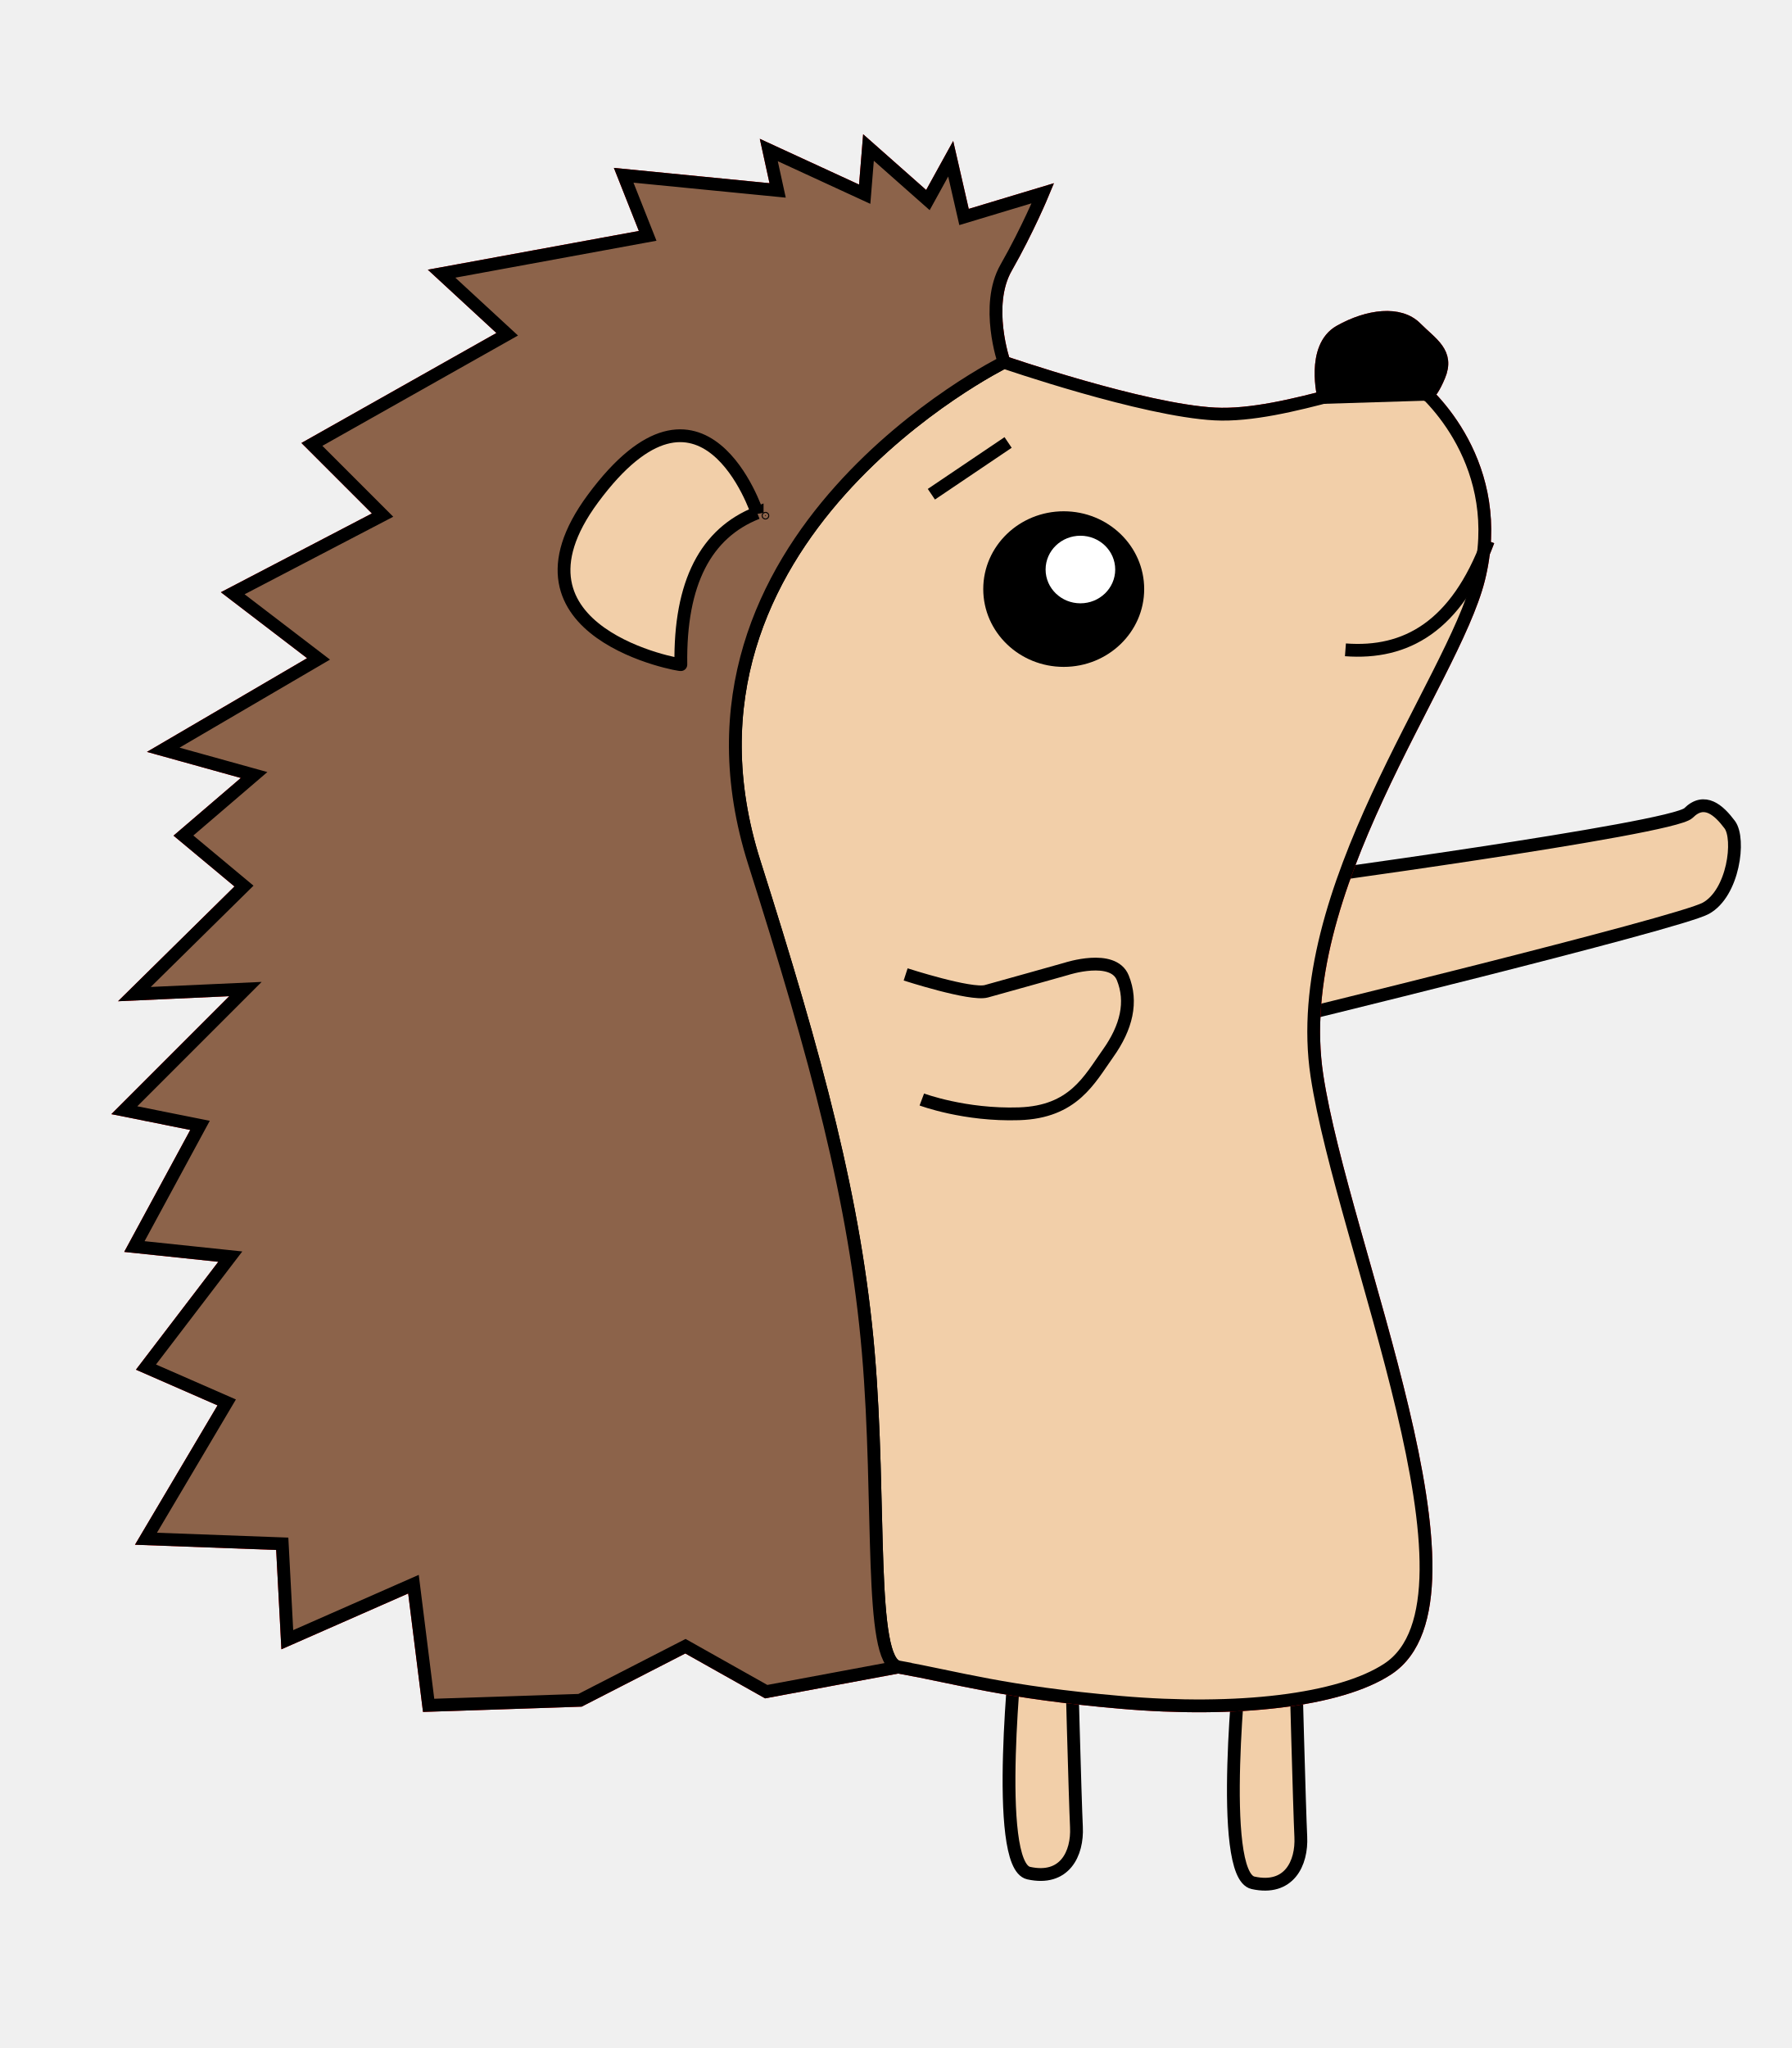
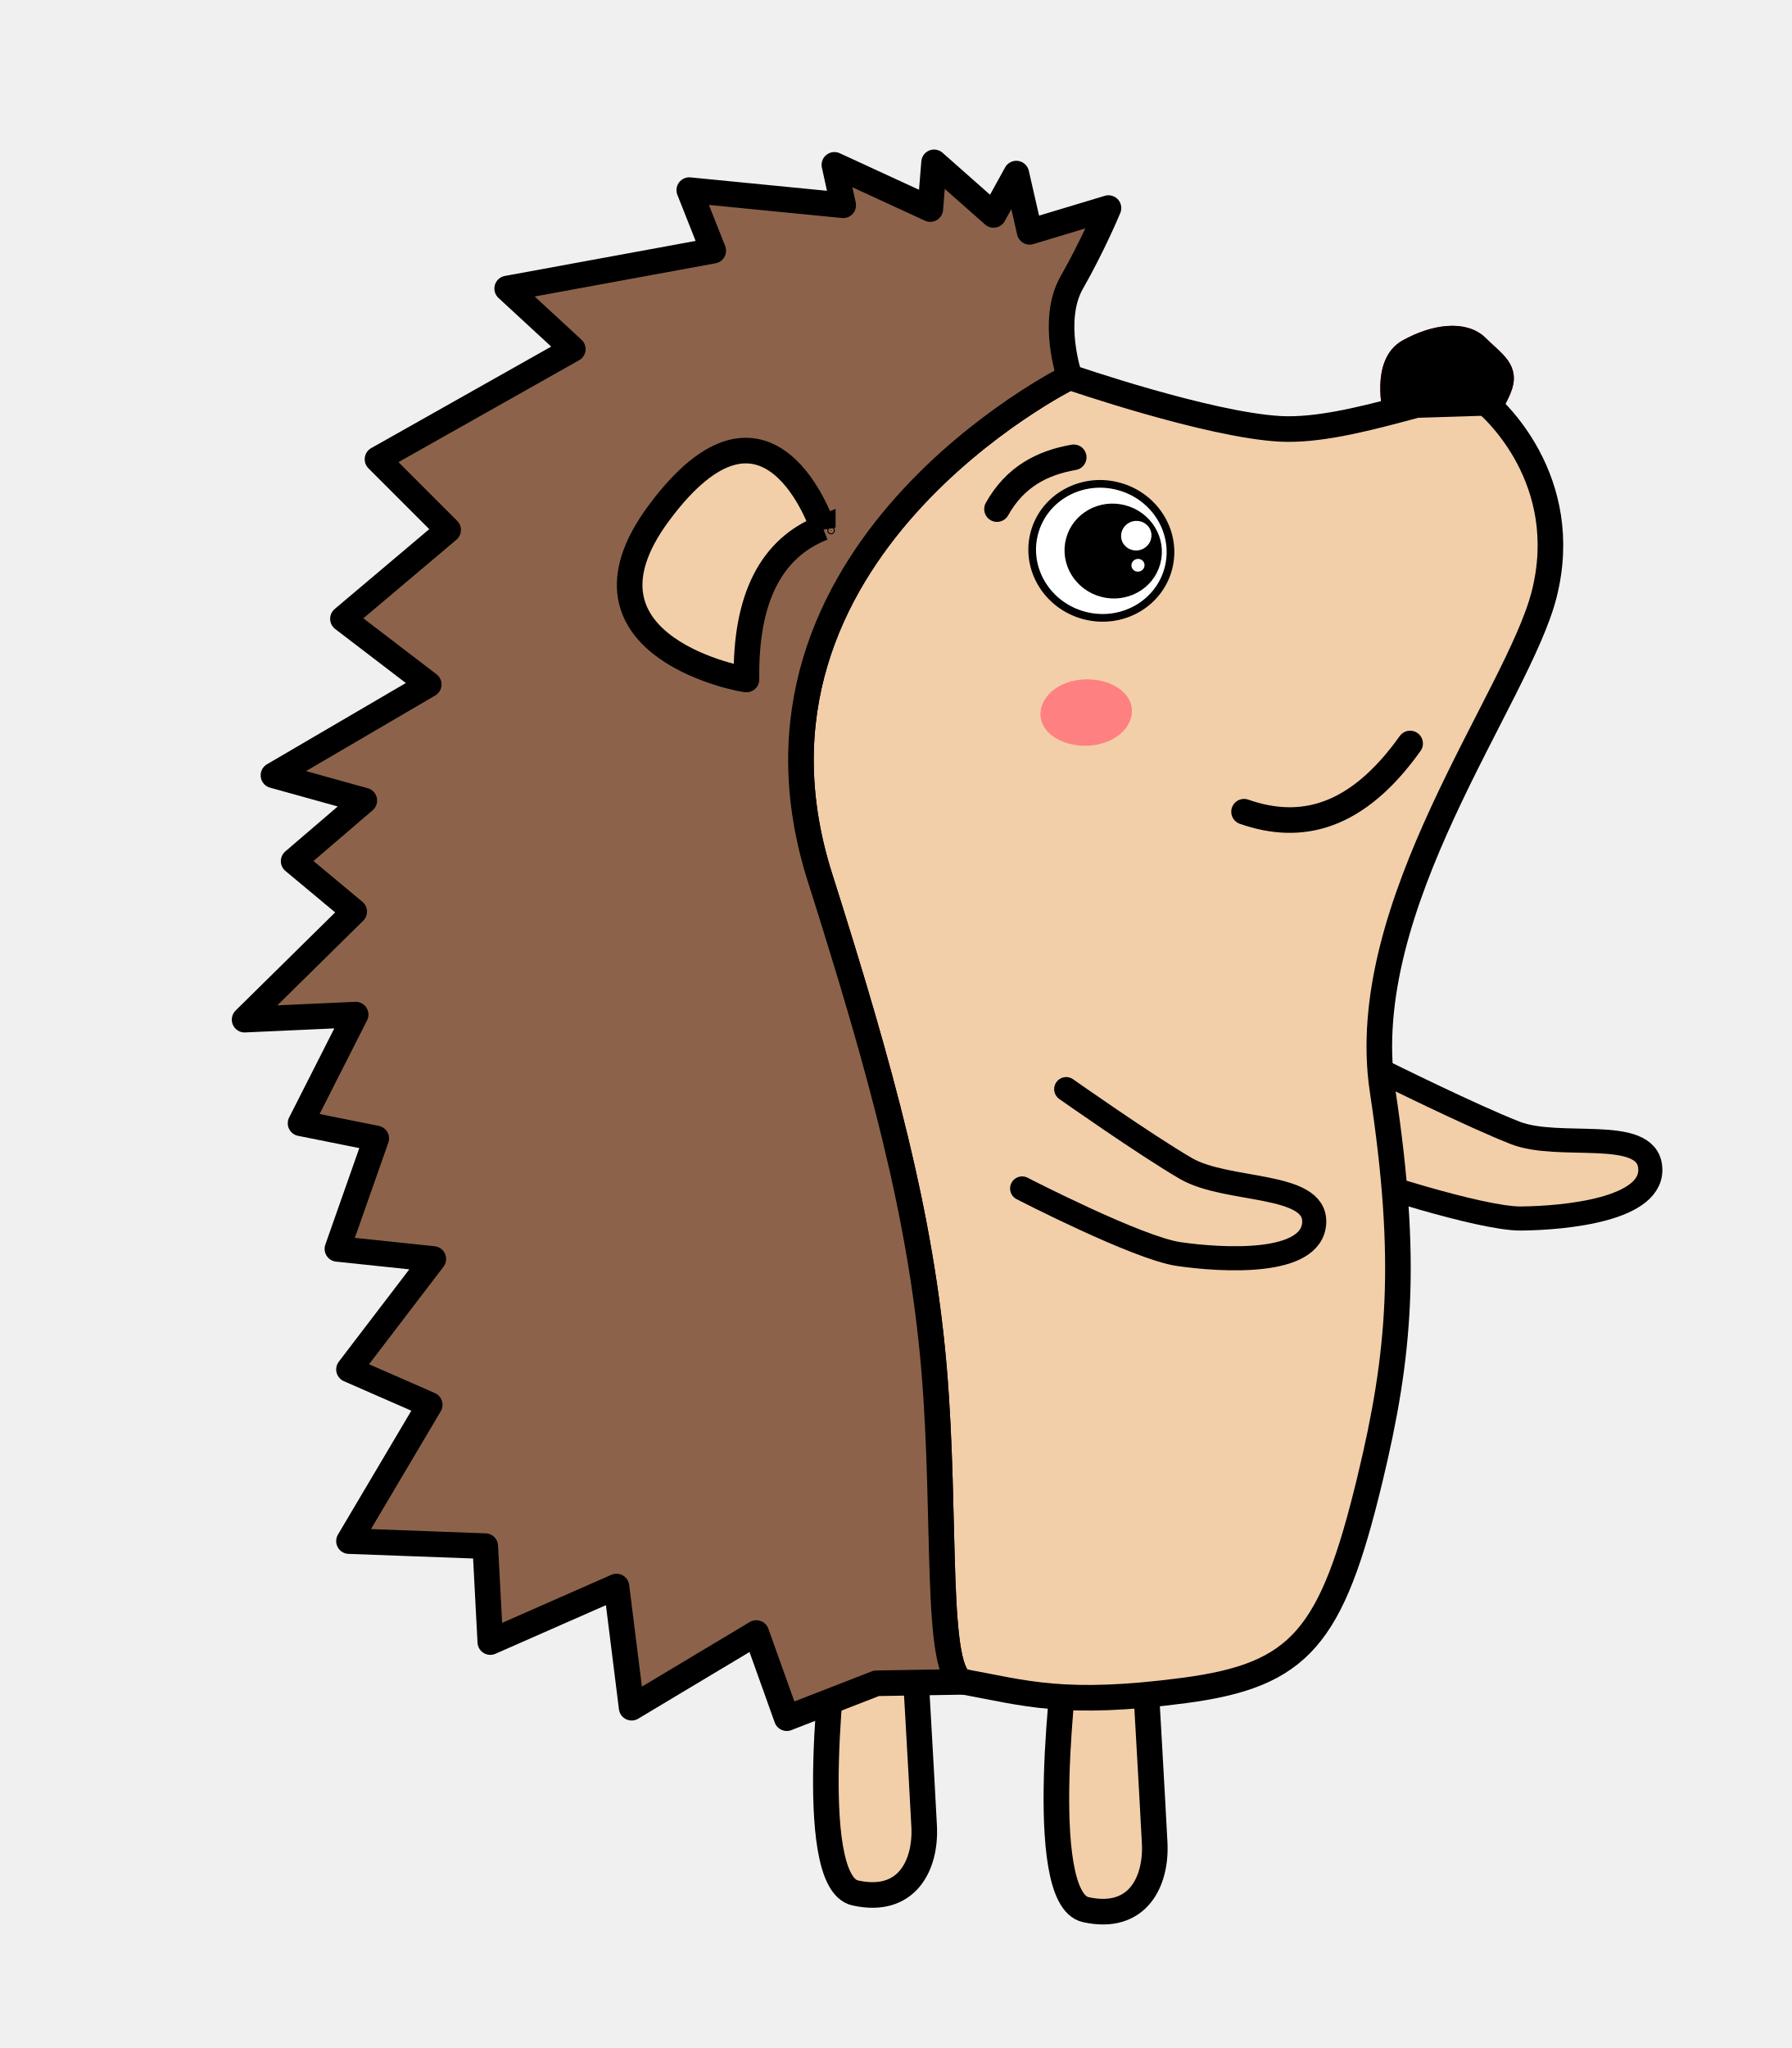
<svg xmlns="http://www.w3.org/2000/svg" width="70mm" height="80mm" viewBox="0 0 70 80" version="1.1" id="svg74501">
  <defs id="defs74498" />
  <g id="layer1">
-     <path style="font-variation-settings:normal;vector-effect:none;fill:#f2cfa9;fill-opacity:1;fill-rule:evenodd;stroke:#000000;stroke-width:0.5;stroke-linecap:butt;stroke-linejoin:miter;stroke-miterlimit:4;stroke-dasharray:none;stroke-dashoffset:0;stroke-opacity:1;-inkscape-stroke:none;stop-color:#000000" d="m 49.931,34.462 c 0,0 15.412,-2.076 16.04,-2.703 0.628,-0.628 1.193,-0.105 1.611,0.453 0.418,0.558 0.148,2.675 -0.933,3.268 -1.081,0.593 -16.973,4.459 -16.973,4.459" id="path3196-6" />
-     <path style="font-variation-settings:normal;vector-effect:none;fill:#f2cfa9;fill-opacity:1;fill-rule:evenodd;stroke:#000000;stroke-width:0.5;stroke-linecap:butt;stroke-linejoin:miter;stroke-miterlimit:4;stroke-dasharray:none;stroke-dashoffset:0;stroke-opacity:1;-inkscape-stroke:none;stop-color:#000000" d="m 48.506,64.529 c 0,0 -0.954,8.705 0.451,9.018 1.405,0.312 1.919,-0.76 1.867,-1.801 -0.052,-1.041 -0.208,-6.975 -0.208,-6.975" id="path3198-0" />
-     <path style="font-variation-settings:normal;vector-effect:none;fill:#f2cfa9;fill-opacity:1;fill-rule:evenodd;stroke:#000000;stroke-width:0.5;stroke-linecap:butt;stroke-linejoin:miter;stroke-miterlimit:4;stroke-dasharray:none;stroke-dashoffset:0;stroke-opacity:1;-inkscape-stroke:none;stop-color:#000000" d="m 39.74,64.15 c 0,0 -0.954,8.705 0.451,9.018 1.405,0.312 1.919,-0.76 1.867,-1.801 -0.052,-1.041 -0.208,-6.975 -0.208,-6.975" id="path3200-4" />
-     <path style="fill:none;fill-rule:evenodd;stroke:#ff0000;stroke-width:0.5;stroke-linecap:butt;stroke-linejoin:miter;stroke-miterlimit:4;stroke-dasharray:none;stroke-opacity:1" d="m 35.104,65.118 c 2.348,0.426 4.141,0.986 8.677,1.38 4.536,0.394 8.572,-0.067 10.448,-1.307 4.217,-2.788 -1.768,-16.529 -2.775,-23.175 -1.096,-7.239 5.298,-15.353 6.316,-19.386 1.117,-4.424 -1.923,-7.297 -2.613,-7.741 -0.69,-0.444 -4.881,1.43 -7.691,1.282 -2.81,-0.148 -8.239,-2.021 -8.239,-2.021 0,0 -13.798,6.815 -9.756,19.543 2.436,7.672 3.948,13.252 4.454,19.137 0.506,5.885 0.006,12.074 1.18,12.287 z" id="path1011-5-8" />
-     <path id="path1757-7-8" style="font-variation-settings:normal;vector-effect:none;fill:none;fill-opacity:1;fill-rule:evenodd;stroke:#ff0000;stroke-width:0.5;stroke-linecap:butt;stroke-linejoin:miter;stroke-miterlimit:4;stroke-dasharray:none;stroke-dashoffset:0;stroke-opacity:1;-inkscape-stroke:none;stop-color:#000000" d="m 33.933,5.762 -0.148,1.824 -3.747,-1.726 0.345,1.578 -6.015,-0.591 0.937,2.366 -8.052,1.478 2.564,2.366 -7.631,4.303 2.761,2.761 -5.854,3.053 3.353,2.564 -6.068,3.55 3.55,0.986 -2.761,2.366 2.366,1.972 -4.282,4.22 4.339,-0.197 -4.733,4.733 2.958,0.592 -2.564,4.733 3.747,0.394 -3.295,4.315 3.155,1.38 -3.155,5.325 5.325,0.197 0.197,3.747 4.93,-2.169 0.592,4.733 5.916,-0.197 4.119,-2.113 3.155,1.775 5.168,-0.963 c -1.174,-0.213 -0.674,-6.402 -1.18,-12.287 -0.506,-5.885 -2.017,-11.465 -4.453,-19.137 -4.042,-12.729 9.757,-19.544 9.757,-19.544 0,0 -0.763,-2.212 0.081,-3.692 0.844,-1.479 1.436,-2.909 1.436,-2.909 l -3.08,0.928 -0.521,-2.275 -0.89,1.614 z" />
-     <circle id="path1912-4-8" style="fill:#000000;stroke:#ff0000;stroke-width:0.265" cx="29.908" cy="20.144" r="0.017" />
-     <path style="font-variation-settings:normal;vector-effect:none;fill:none;fill-opacity:1;fill-rule:evenodd;stroke:#ff0000;stroke-width:0.5;stroke-linecap:butt;stroke-linejoin:miter;stroke-miterlimit:4;stroke-dasharray:none;stroke-dashoffset:0;stroke-opacity:1;-inkscape-stroke:none;stop-color:#000000" d="m 29.583,20.034 c 0,0 -2.102,-6.391 -6.415,-0.558 -3.9,5.275 3.55,6.547 3.434,6.484 -0.047,-3.205 0.983,-5.138 2.981,-5.927 z" id="path1949-1-9" />
-     <path style="font-variation-settings:normal;vector-effect:none;fill:none;fill-opacity:1;fill-rule:evenodd;stroke:#ff0000;stroke-width:0.5;stroke-linecap:butt;stroke-linejoin:miter;stroke-miterlimit:4;stroke-dasharray:none;stroke-dashoffset:0;stroke-opacity:1;-inkscape-stroke:none;stop-color:#000000" d="m 58.146,21.131 c -1.25,3.348 -3.215,4.432 -5.578,4.253" id="path2146-8-7" />
-     <ellipse style="color:#000000;font-variation-settings:normal;overflow:visible;vector-effect:none;fill:none;fill-opacity:1;fill-rule:evenodd;stroke:#ff0000;stroke-width:0.5;stroke-linecap:butt;stroke-linejoin:miter;stroke-miterlimit:4;stroke-dasharray:none;stroke-dashoffset:0;stroke-opacity:1;-inkscape-stroke:none;stop-color:#000000" id="path2369-5-7" cx="41.561" cy="23.011" rx="2.894" ry="2.789" />
-     <ellipse style="color:#000000;font-variation-settings:normal;overflow:visible;vector-effect:none;fill:none;fill-opacity:1;fill-rule:evenodd;stroke:#ff0000;stroke-width:0.5;stroke-linecap:butt;stroke-linejoin:miter;stroke-miterlimit:4;stroke-dasharray:none;stroke-dashoffset:0;stroke-opacity:1;-inkscape-stroke:none;stop-color:#000000" id="path2369-5-3-6" cx="42.213" cy="22.247" rx="1.11" ry="1.07" />
-     <path style="font-variation-settings:normal;vector-effect:none;fill:none;fill-opacity:1;fill-rule:evenodd;stroke:#ff0000;stroke-width:0.5;stroke-linecap:butt;stroke-linejoin:miter;stroke-miterlimit:4;stroke-dasharray:none;stroke-dashoffset:0;stroke-opacity:1;-inkscape-stroke:none;stop-color:#000000" d="m 36.39,19.306 2.998,-2.022" id="path2404-9-4" />
-     <path style="font-variation-settings:normal;vector-effect:none;fill:none;fill-opacity:1;fill-rule:evenodd;stroke:#ff0000;stroke-width:0.5;stroke-linecap:butt;stroke-linejoin:miter;stroke-miterlimit:4;stroke-dasharray:none;stroke-dashoffset:0;stroke-opacity:1;-inkscape-stroke:none;stop-color:#000000" d="m 35.385,38.063 c 0,0 2.544,0.824 3.151,0.659 0.607,-0.165 3.136,-0.878 3.136,-0.878 0,0 1.813,-0.593 2.196,0.349 0.383,0.941 -0.479,3.501 -0.479,3.501 0,0 -1.445,1.744 -3.572,1.814 -2.127,0.07 -3.8,-0.558 -3.8,-0.558" id="path2482-7-3" />
-     <path style="font-variation-settings:normal;vector-effect:none;fill:none;fill-opacity:1;fill-rule:evenodd;stroke:#ff0000;stroke-width:0.5;stroke-linecap:butt;stroke-linejoin:miter;stroke-miterlimit:4;stroke-dasharray:none;stroke-dashoffset:0;stroke-opacity:1;-inkscape-stroke:none;stop-color:#000000" d="m 51.722,15.524 c 0,0 -0.488,-1.952 0.628,-2.58 1.116,-0.628 2.336,-0.767 2.963,-0.139 0.628,0.628 1.293,0.978 0.91,1.884 -0.383,0.906 -0.548,0.713 -0.548,0.713 z" id="path2926-8-0" />
-     <path style="fill:#f2cfa9;fill-opacity:1;fill-rule:evenodd;stroke:#000000;stroke-width:0.5;stroke-linecap:butt;stroke-linejoin:miter;stroke-miterlimit:4;stroke-dasharray:none;stroke-opacity:1" d="m 35.104,65.118 c 2.348,0.426 4.141,0.986 8.677,1.38 4.536,0.394 8.572,-0.067 10.448,-1.307 4.217,-2.788 -1.768,-16.529 -2.775,-23.175 -1.096,-7.239 5.298,-15.353 6.316,-19.386 1.117,-4.424 -1.923,-7.297 -2.613,-7.741 -0.69,-0.444 -4.881,1.43 -7.691,1.282 -2.81,-0.148 -8.239,-2.021 -8.239,-2.021 0,0 -13.798,6.815 -9.756,19.543 2.436,7.672 3.948,13.252 4.454,19.137 0.506,5.885 0.006,12.074 1.18,12.287 z" id="path3178-3" />
-     <path id="path3180-0" style="font-variation-settings:normal;vector-effect:none;fill:#8c634a;fill-opacity:1;fill-rule:evenodd;stroke:#000000;stroke-width:0.5;stroke-linecap:butt;stroke-linejoin:miter;stroke-miterlimit:4;stroke-dasharray:none;stroke-dashoffset:0;stroke-opacity:1;-inkscape-stroke:none;stop-color:#000000" d="m 33.933,5.762 -0.148,1.824 -3.747,-1.726 0.345,1.578 -6.015,-0.591 0.937,2.366 -8.052,1.478 2.564,2.366 -7.631,4.303 2.761,2.761 -5.854,3.053 3.353,2.564 -6.068,3.55 3.55,0.986 -2.761,2.366 2.366,1.972 -4.282,4.22 4.339,-0.197 -4.733,4.733 2.958,0.592 -2.564,4.733 3.747,0.394 -3.295,4.315 3.155,1.38 -3.155,5.325 5.325,0.197 0.197,3.747 4.93,-2.169 0.592,4.733 5.916,-0.197 4.119,-2.113 3.155,1.775 5.168,-0.963 c -1.174,-0.213 -0.674,-6.402 -1.18,-12.287 -0.506,-5.885 -2.017,-11.465 -4.453,-19.137 -4.042,-12.729 9.757,-19.544 9.757,-19.544 0,0 -0.763,-2.212 0.081,-3.692 0.844,-1.479 1.436,-2.909 1.436,-2.909 l -3.08,0.928 -0.521,-2.275 -0.89,1.614 z" />
-     <circle id="circle3182-9" style="fill:#000000;stroke:#000000;stroke-width:0.265" cx="29.908" cy="20.144" r="0.017" />
-     <path style="font-variation-settings:normal;vector-effect:none;fill:#f2cfa9;fill-opacity:1;fill-rule:evenodd;stroke:#000000;stroke-width:0.5;stroke-linecap:butt;stroke-linejoin:miter;stroke-miterlimit:4;stroke-dasharray:none;stroke-dashoffset:0;stroke-opacity:1;-inkscape-stroke:none;stop-color:#000000" d="m 29.583,20.034 c 0,0 -2.102,-6.391 -6.415,-0.558 -3.9,5.275 3.55,6.547 3.434,6.484 -0.047,-3.205 0.983,-5.138 2.981,-5.927 z" id="path3184-2" />
-     <path style="font-variation-settings:normal;vector-effect:none;fill:none;fill-opacity:1;fill-rule:evenodd;stroke:#000000;stroke-width:0.5;stroke-linecap:butt;stroke-linejoin:miter;stroke-miterlimit:4;stroke-dasharray:none;stroke-dashoffset:0;stroke-opacity:1;-inkscape-stroke:none;stop-color:#000000" d="m 58.146,21.131 c -1.25,3.348 -3.215,4.432 -5.578,4.253" id="path3186-5" />
-     <ellipse style="color:#000000;font-variation-settings:normal;overflow:visible;vector-effect:none;fill:#000000;fill-opacity:1;fill-rule:evenodd;stroke:#000000;stroke-width:0.5;stroke-linecap:butt;stroke-linejoin:miter;stroke-miterlimit:4;stroke-dasharray:none;stroke-dashoffset:0;stroke-opacity:1;-inkscape-stroke:none;stop-color:#000000" id="ellipse3188-4" cx="41.561" cy="23.011" rx="2.894" ry="2.789" />
-     <ellipse style="color:#000000;font-variation-settings:normal;overflow:visible;vector-effect:none;fill:#ffffff;fill-opacity:1;fill-rule:evenodd;stroke:#ffffff;stroke-width:0.5;stroke-linecap:butt;stroke-linejoin:miter;stroke-miterlimit:4;stroke-dasharray:none;stroke-dashoffset:0;stroke-opacity:1;-inkscape-stroke:none;stop-color:#000000" id="ellipse3190-0" cx="42.213" cy="22.247" rx="1.11" ry="1.07" />
-     <path style="font-variation-settings:normal;vector-effect:none;fill:none;fill-opacity:1;fill-rule:evenodd;stroke:#000000;stroke-width:0.5;stroke-linecap:butt;stroke-linejoin:miter;stroke-miterlimit:4;stroke-dasharray:none;stroke-dashoffset:0;stroke-opacity:1;-inkscape-stroke:none;stop-color:#000000" d="m 36.39,19.306 2.998,-2.022" id="path3192-5" />
-     <path style="font-variation-settings:normal;vector-effect:none;fill:#f2cfa9;fill-opacity:1;fill-rule:evenodd;stroke:#000000;stroke-width:0.5;stroke-linecap:butt;stroke-linejoin:miter;stroke-miterlimit:4;stroke-dasharray:none;stroke-dashoffset:0;stroke-opacity:1;-inkscape-stroke:none;stop-color:#000000" d="m 35.385,38.063 c 0,0 2.544,0.824 3.151,0.659 0.607,-0.165 3.136,-0.878 3.136,-0.878 0,0 1.813,-0.593 2.196,0.349 0.383,0.941 0.151,1.934 -0.578,2.958 -0.728,1.024 -1.346,2.287 -3.473,2.356 -2.127,0.07 -3.8,-0.558 -3.8,-0.558" id="path3194-9" />
-     <path style="font-variation-settings:normal;vector-effect:none;fill:#000000;fill-opacity:1;fill-rule:evenodd;stroke:#000000;stroke-width:0.5;stroke-linecap:butt;stroke-linejoin:miter;stroke-miterlimit:4;stroke-dasharray:none;stroke-dashoffset:0;stroke-opacity:1;-inkscape-stroke:none;stop-color:#000000" d="m 51.722,15.524 c 0,0 -0.488,-1.952 0.628,-2.58 1.116,-0.628 2.336,-0.767 2.963,-0.139 0.628,0.628 1.293,0.978 0.91,1.884 -0.383,0.906 -0.548,0.713 -0.548,0.713 z" id="path3202-4" />
+     <path style="font-variation-settings:normal;fill:#f2cfa9;fill-opacity:1;fill-rule:evenodd;stroke:#000000;stroke-width:0.941;stroke-linecap:round;stroke-linejoin:miter;stroke-miterlimit:4;stroke-dasharray:none;stroke-dashoffset:0;stroke-opacity:1;stop-color:#000000" d="m 52.993,45.998 c 0,0 4.818,1.614 6.433,1.6 1.707,-0.016 5.241,-0.343 5.047,-2.028 -0.179,-1.567 -3.548,-0.64 -5.275,-1.318 -1.727,-0.678 -5.095,-2.351 -5.095,-2.351" id="path72603-2-9-3-1-2-5" />
+     <path style="font-variation-settings:normal;fill:#f2cfa9;fill-opacity:1;fill-rule:evenodd;stroke:#000000;stroke-width:1;stroke-linecap:butt;stroke-linejoin:miter;stroke-miterlimit:4;stroke-dasharray:none;stroke-dashoffset:0;stroke-opacity:1;stop-color:#000000" d="m 41.672,64.54 c 0,0 -1.279,9.604 0.749,10.055 2.028,0.451 2.769,-1.096 2.694,-2.598 -0.075,-1.502 -0.399,-7.108 -0.399,-7.108" id="path3198-0-9-9-8" />
+     <path style="font-variation-settings:normal;fill:#f2cfa9;fill-opacity:1;fill-rule:evenodd;stroke:#000000;stroke-width:1;stroke-linecap:butt;stroke-linejoin:miter;stroke-miterlimit:4;stroke-dasharray:none;stroke-dashoffset:0;stroke-opacity:1;stop-color:#000000" d="m 32.665,63.888 c 0,0 -1.279,9.604 0.749,10.055 2.028,0.451 2.769,-1.096 2.694,-2.598 -0.075,-1.502 -0.399,-7.108 -0.399,-7.108" id="path3198-0-9-3-9-7" />
+     <circle id="path1912-4-8-7-6-0" style="fill:#000000;stroke:#ff0000;stroke-width:0.265" cx="32.472" cy="20.723" r="0.017" />
+     <path style="font-variation-settings:normal;vector-effect:none;fill:none;fill-opacity:1;fill-rule:evenodd;stroke:#ff0000;stroke-width:0.5;stroke-linecap:butt;stroke-linejoin:miter;stroke-miterlimit:4;stroke-dasharray:none;stroke-dashoffset:0;stroke-opacity:1;-inkscape-stroke:none;stop-color:#000000" d="m 32.147,20.614 c 0,0 -2.102,-6.391 -6.415,-0.558 -3.9,5.275 3.55,6.547 3.434,6.484 -0.047,-3.205 0.983,-5.138 2.981,-5.927 z" id="path1949-1-9-7-0-4" />
+     <path style="font-variation-settings:normal;vector-effect:none;fill:none;fill-opacity:1;fill-rule:evenodd;stroke:#ff0000;stroke-width:0.5;stroke-linecap:butt;stroke-linejoin:miter;stroke-miterlimit:4;stroke-dasharray:none;stroke-dashoffset:0;stroke-opacity:1;-inkscape-stroke:none;stop-color:#000000" d="m 60.71,21.711 c -1.25,3.348 -3.215,4.432 -5.578,4.253" id="path2146-8-7-5-2-8" />
+     <path style="font-variation-settings:normal;vector-effect:none;fill:none;fill-opacity:1;fill-rule:evenodd;stroke:#ff0000;stroke-width:0.5;stroke-linecap:butt;stroke-linejoin:miter;stroke-miterlimit:4;stroke-dasharray:none;stroke-dashoffset:0;stroke-opacity:1;-inkscape-stroke:none;stop-color:#000000" d="M 38.954,19.886 41.952,17.864" id="path2404-9-4-1-1-2" />
+     <path style="font-variation-settings:normal;vector-effect:none;fill:none;fill-opacity:1;fill-rule:evenodd;stroke:#ff0000;stroke-width:0.5;stroke-linecap:butt;stroke-linejoin:miter;stroke-miterlimit:4;stroke-dasharray:none;stroke-dashoffset:0;stroke-opacity:1;-inkscape-stroke:none;stop-color:#000000" d="m 37.948,38.643 c 0,0 2.544,0.824 3.151,0.659 0.607,-0.165 3.136,-0.878 3.136,-0.878 0,0 1.813,-0.593 2.196,0.349 0.383,0.941 -0.479,3.501 -0.479,3.501 0,0 -1.445,1.744 -3.572,1.814 -2.127,0.07 -3.8,-0.558 -3.8,-0.558" id="path2482-7-3-2-3-9" />
+     <path style="font-variation-settings:normal;vector-effect:none;fill:none;fill-opacity:1;fill-rule:evenodd;stroke:#ff0000;stroke-width:0.5;stroke-linecap:butt;stroke-linejoin:miter;stroke-miterlimit:4;stroke-dasharray:none;stroke-dashoffset:0;stroke-opacity:1;-inkscape-stroke:none;stop-color:#000000" d="m 54.285,16.103 c 0,0 -0.488,-1.952 0.628,-2.58 1.116,-0.628 2.336,-0.767 2.963,-0.139 0.628,0.628 1.293,0.978 0.91,1.884 -0.383,0.906 -0.548,0.713 -0.548,0.713 z" id="path2926-8-0-8-2-6" />
+     <path style="fill:#f2cfa9;fill-opacity:1;fill-rule:evenodd;stroke:#000000;stroke-width:1;stroke-linecap:butt;stroke-linejoin:miter;stroke-miterlimit:4;stroke-dasharray:none;stroke-opacity:1" d="m 37.668,65.698 c 2.348,0.426 3.889,0.96 8.608,0.335 4.518,-0.599 5.755,-2.071 7.24,-8.21 1.189,-4.913 1.509,-8.581 0.502,-15.226 -1.096,-7.239 5.298,-15.353 6.316,-19.386 1.117,-4.424 -1.923,-7.297 -2.613,-7.741 -0.69,-0.444 -4.881,1.43 -7.691,1.282 -2.81,-0.148 -8.239,-2.021 -8.239,-2.021 0,0 -13.798,6.815 -9.756,19.543 2.436,7.672 3.948,13.252 4.454,19.137 0.506,5.885 0.006,12.074 1.18,12.287 z" id="path3178-3-9-1-1" />
+     <path id="path3180-0-3-5-0" style="font-variation-settings:normal;fill:#8c634a;fill-opacity:1;fill-rule:evenodd;stroke:#000000;stroke-width:1;stroke-linecap:round;stroke-linejoin:round;stroke-miterlimit:4;stroke-dasharray:none;stroke-dashoffset:0;stroke-opacity:1;stop-color:#000000" d="m 36.496,6.342 -0.148,1.824 -3.747,-1.726 0.345,1.578 -6.015,-0.591 0.937,2.366 -8.052,1.478 2.564,2.366 -7.631,4.303 2.761,2.761 -4.111,3.471 3.353,2.564 -6.068,3.55 3.55,0.986 -2.761,2.366 2.366,1.972 -4.282,4.22 4.339,-0.197 -2.153,4.245 2.958,0.592 -1.518,4.315 3.747,0.394 -3.295,4.315 3.155,1.38 -3.155,5.325 5.325,0.197 0.197,3.747 4.93,-2.169 0.592,4.733 4.871,-2.917 1.19,3.326 3.504,-1.363 3.425,-0.056 c -1.174,-0.213 -0.674,-6.402 -1.18,-12.287 -0.506,-5.885 -2.017,-11.465 -4.453,-19.137 -4.042,-12.729 9.757,-19.544 9.757,-19.544 0,0 -0.763,-2.212 0.081,-3.692 0.844,-1.479 1.436,-2.909 1.436,-2.909 l -3.08,0.928 -0.521,-2.275 -0.89,1.614 z" />
+     <circle id="circle3182-9-6-9-4" style="fill:#000000;stroke:#000000;stroke-width:0.265" cx="32.472" cy="20.723" r="0.017" />
+     <path style="font-variation-settings:normal;fill:#f2cfa9;fill-opacity:1;fill-rule:evenodd;stroke:#000000;stroke-width:1;stroke-linecap:butt;stroke-linejoin:miter;stroke-miterlimit:4;stroke-dasharray:none;stroke-dashoffset:0;stroke-opacity:1;stop-color:#000000" d="m 32.147,20.614 c 0,0 -2.102,-6.391 -6.415,-0.558 -3.9,5.275 3.55,6.547 3.434,6.484 -0.047,-3.205 0.983,-5.138 2.981,-5.927 z" id="path3184-2-8-9-2" />
+     <path style="font-variation-settings:normal;fill:none;fill-opacity:1;fill-rule:evenodd;stroke:#000000;stroke-width:1;stroke-linecap:round;stroke-linejoin:miter;stroke-miterlimit:4;stroke-dasharray:none;stroke-dashoffset:0;stroke-opacity:1;stop-color:#000000" d="m 55.096,29.043 c -2.074,2.91 -4.252,3.449 -6.489,2.665" id="path3186-5-0-1-2" />
+     <path style="font-variation-settings:normal;fill:none;fill-opacity:1;fill-rule:evenodd;stroke:#000000;stroke-width:1;stroke-linecap:round;stroke-linejoin:miter;stroke-miterlimit:4;stroke-dasharray:none;stroke-dashoffset:0;stroke-opacity:1;stop-color:#000000" d="m 38.954,19.886 c 0.705,-1.262 1.769,-1.808 2.998,-2.022" id="path3192-5-0-1-5" />
+     <path style="font-variation-settings:normal;vector-effect:none;fill:#000000;fill-opacity:1;fill-rule:evenodd;stroke:#000000;stroke-width:0.5;stroke-linecap:butt;stroke-linejoin:miter;stroke-miterlimit:4;stroke-dasharray:none;stroke-dashoffset:0;stroke-opacity:1;-inkscape-stroke:none;stop-color:#000000" d="m 54.285,16.103 c 0,0 -0.488,-1.952 0.628,-2.58 1.116,-0.628 2.336,-0.767 2.963,-0.139 0.628,0.628 1.293,0.978 0.91,1.884 -0.383,0.906 -0.548,0.713 -0.548,0.713 z" id="path3202-4-1-0-5" />
+     <path style="font-variation-settings:normal;fill:#f2cfa9;fill-opacity:1;fill-rule:evenodd;stroke:#000000;stroke-width:0.941;stroke-linecap:round;stroke-linejoin:miter;stroke-miterlimit:4;stroke-dasharray:none;stroke-dashoffset:0;stroke-opacity:1;stop-color:#000000" d="m 39.936,46.424 c 0,0 4.515,2.33 6.114,2.562 1.689,0.245 5.232,0.46 5.298,-1.235 0.061,-1.576 -3.409,-1.174 -5.013,-2.107 -1.604,-0.933 -4.677,-3.1 -4.677,-3.1" id="path72603-2-9-3-7-2" />
+     <g id="g1667" transform="matrix(-1,0,0,1,82.27541,-4.317115)">
+       <ellipse style="color:#000000;font-variation-settings:normal;overflow:visible;fill:#ffffff;fill-opacity:1;fill-rule:evenodd;stroke:#000000;stroke-width:0.3;stroke-linecap:butt;stroke-linejoin:miter;stroke-miterlimit:4;stroke-dasharray:none;stroke-dashoffset:0;stroke-opacity:1;stop-color:#000000" id="ellipse3188-4-2-6-3-0-4-6" cx="-31.221" cy="-35.112" rx="2.708" ry="2.61" transform="rotate(165)" />
+       <ellipse style="color:#000000;font-variation-settings:normal;overflow:visible;vector-effect:none;fill:#000000;fill-opacity:1;fill-rule:evenodd;stroke:#000000;stroke-width:0.701;stroke-linecap:butt;stroke-linejoin:miter;stroke-miterlimit:4;stroke-dasharray:none;stroke-dashoffset:0;stroke-opacity:1;-inkscape-stroke:none;stop-color:#000000" id="ellipse3190-0-1-4-3-4-7-4" cx="-30.771" cy="-34.999" rx="1.555" ry="1.499" transform="rotate(165)" />
+       <ellipse style="color:#000000;font-variation-settings:normal;overflow:visible;vector-effect:none;fill:#ffffff;fill-opacity:1;fill-rule:evenodd;stroke:#ffffff;stroke-width:0.219;stroke-linecap:butt;stroke-linejoin:miter;stroke-miterlimit:4;stroke-dasharray:none;stroke-dashoffset:0;stroke-opacity:1;-inkscape-stroke:none;stop-color:#000000" id="ellipse3190-0-1-4-3-4-8-8-3" cx="43.122" cy="-14.578" rx="0.486" ry="0.468" transform="matrix(0.9659258,0.258819,0.258819,-0.9659258,0,0)" />
+       <ellipse style="color:#000000;font-variation-settings:normal;overflow:visible;vector-effect:none;fill:#ffffff;fill-opacity:1;fill-rule:evenodd;stroke:#ffffff;stroke-width:0.094;stroke-linecap:butt;stroke-linejoin:miter;stroke-miterlimit:4;stroke-dasharray:none;stroke-dashoffset:0;stroke-opacity:1;-inkscape-stroke:none;stop-color:#000000" id="ellipse3190-0-1-4-3-4-8-8-9-3" cx="43.357" cy="-15.712" rx="0.21" ry="0.202" transform="matrix(0.9659258,0.258819,0.258819,-0.9659258,0,0)" />
+     </g>
+     <ellipse style="color:#000000;font-variation-settings:normal;overflow:visible;fill:#ff8080;fill-opacity:1;fill-rule:evenodd;stroke:#ff8080;stroke-width:1.295;stroke-linecap:butt;stroke-linejoin:miter;stroke-miterlimit:4;stroke-dasharray:none;stroke-dashoffset:0;stroke-opacity:1;stop-color:#000000" id="path72356-4-5-8-4-9-7" cx="50.576" cy="20.07" rx="1.097" ry="0.701" transform="matrix(0.9835353,0.1807159,-0.3639511,0.931418,0,0)" />
  </g>
</svg>
